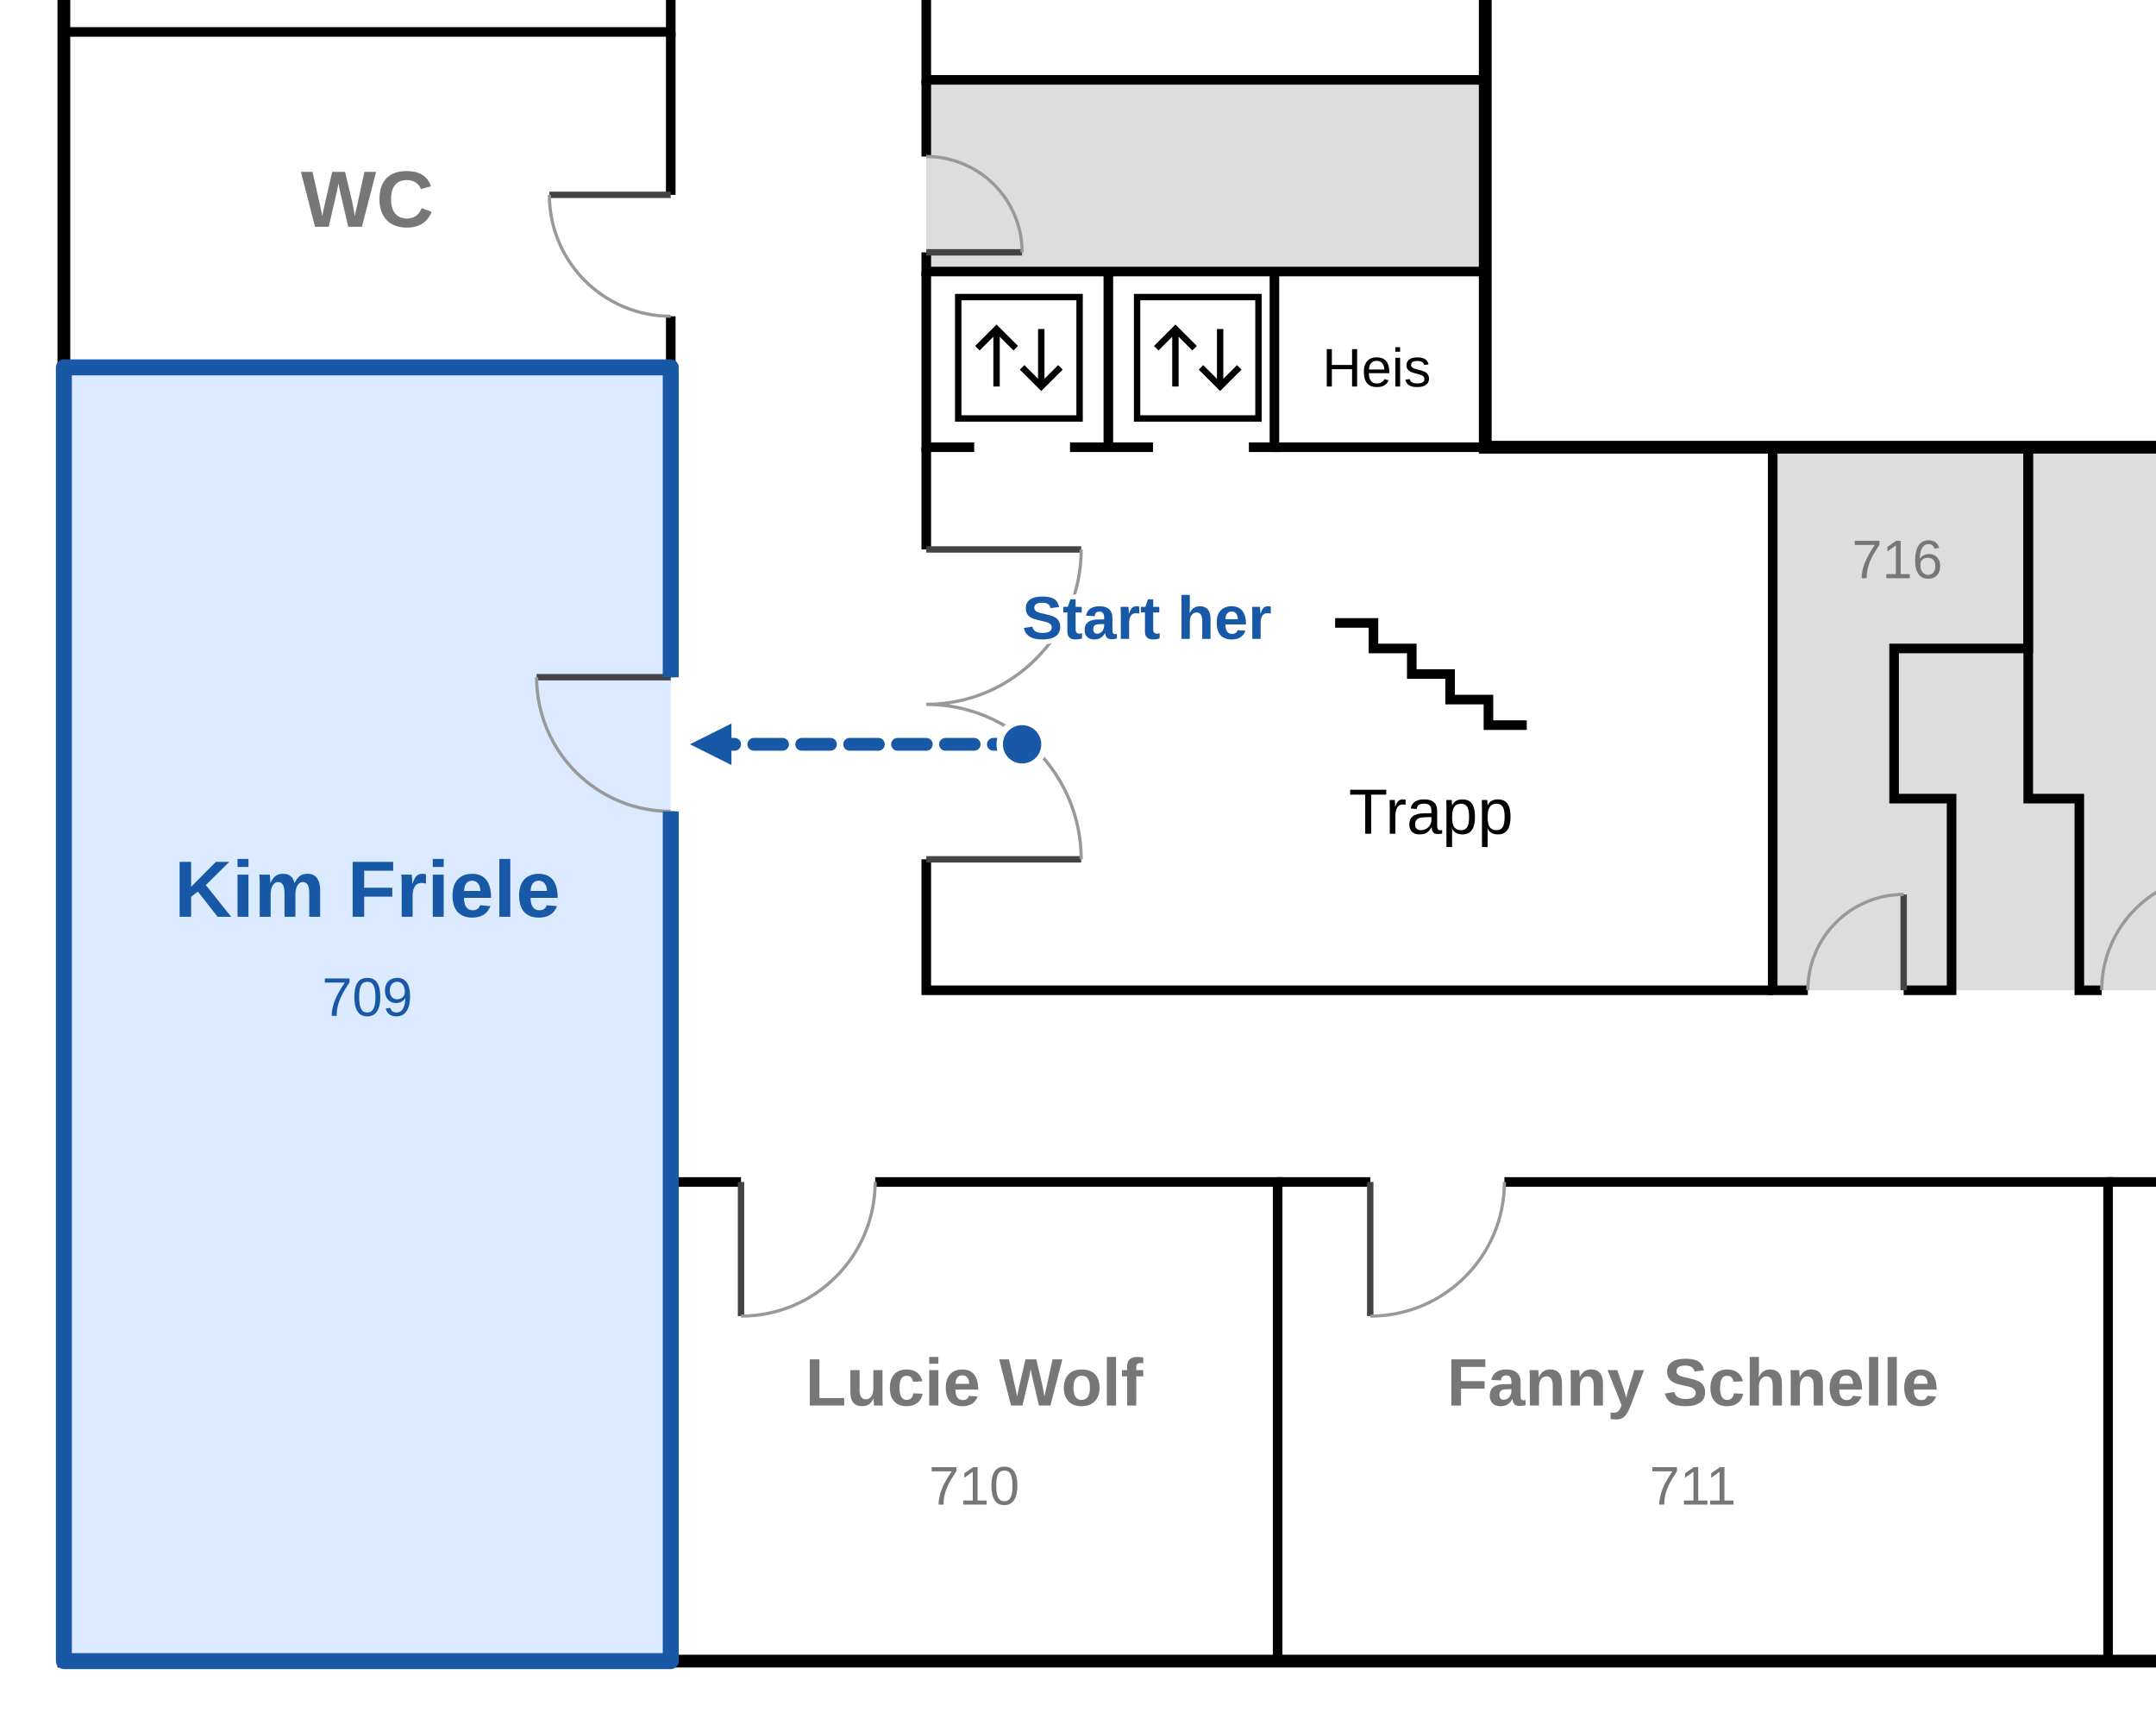
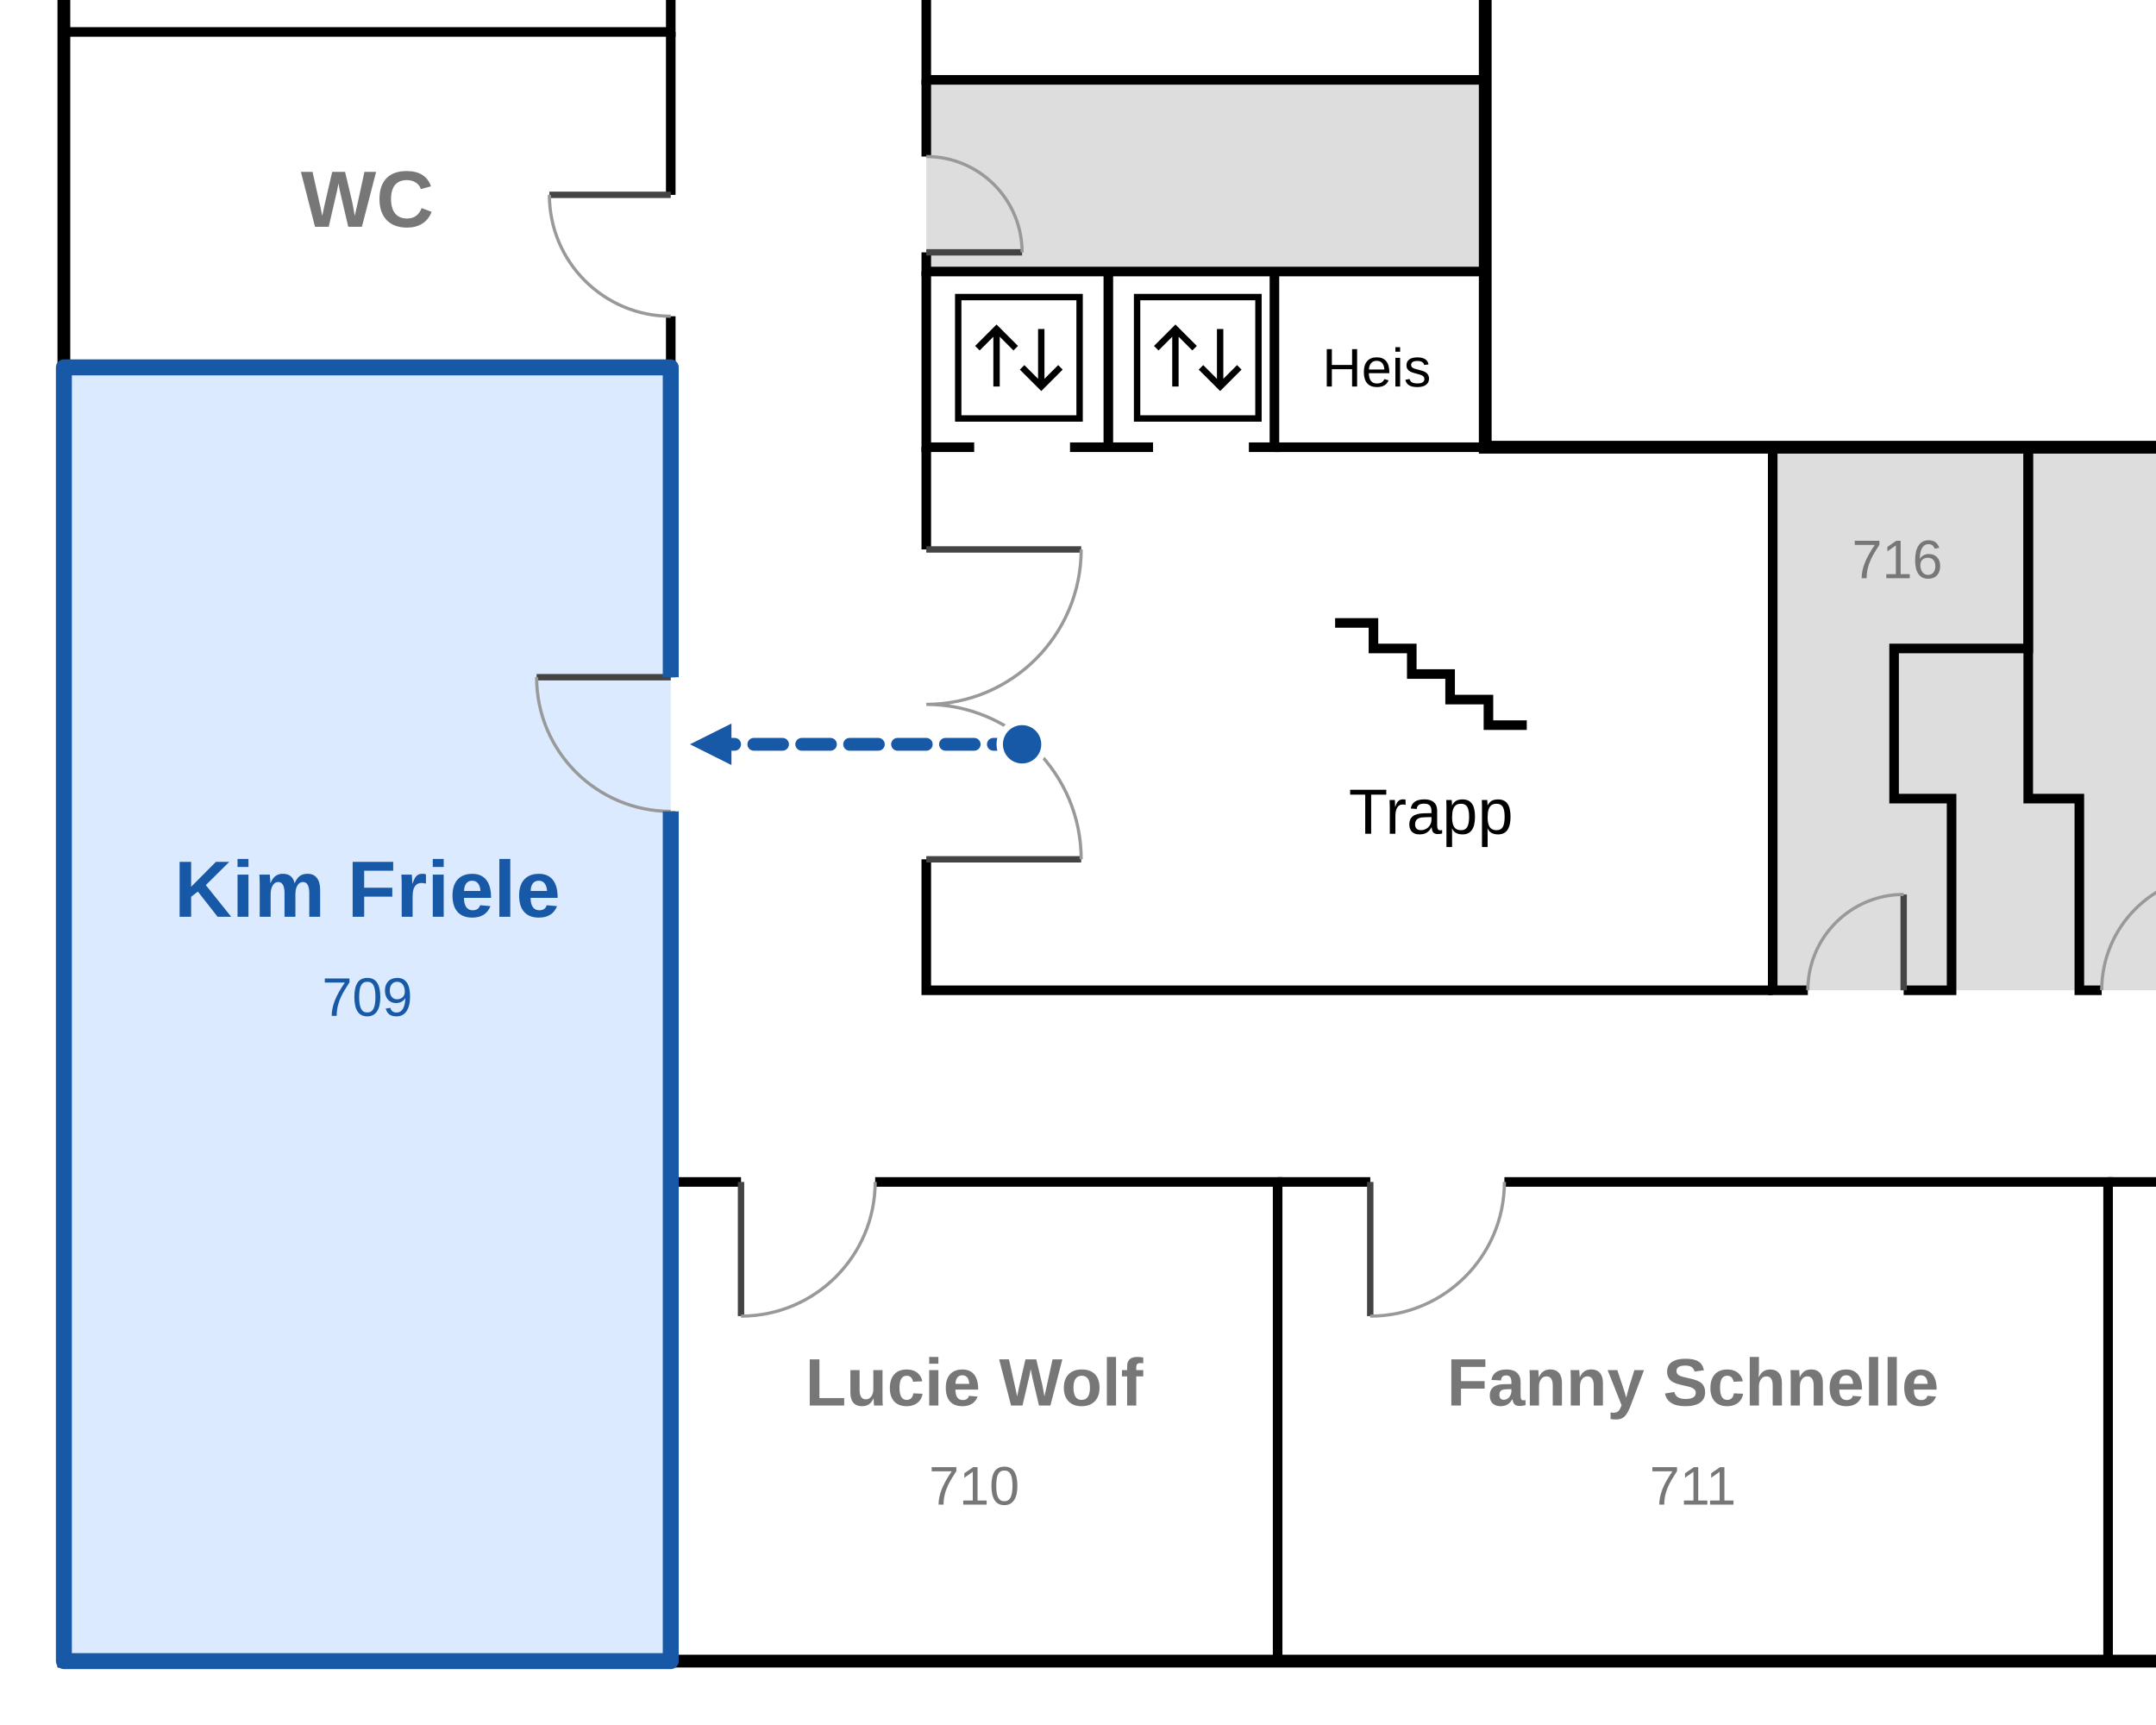
<svg xmlns="http://www.w3.org/2000/svg" xmlns:xlink="http://www.w3.org/1999/xlink" width="675" height="540" viewBox="0 110 675 540" role="img" aria-labelledby="room-709-map-title room-709-map-description" lang="nb">
  <defs>
    <g id="room-709-stair-symbol" fill="none" stroke="black" stroke-width="3">
      <path d="M 0,0 H 12 V 8 H 24 V 16 H 36 V 24 H 48 V 32 H 60" />
    </g>
    <g id="room-709-lift-symbol" fill="none" stroke="black" stroke-width="2">
      <rect width="38" height="38" />
      <path d="M 12,28 V 10 M 6,16 L 12,10 L 18,16                M 26,10 V 28 M 20,22 L 26,28 L 32,22" />
    </g>
    <clipPath id="room-709-map-crop">
      <rect x="0" y="110" width="675" height="540" />
    </clipPath>
    <marker id="room-709-route-arrow" markerUnits="userSpaceOnUse" markerWidth="13" markerHeight="13" viewBox="0 0 13 13" refX="12" refY="6.5" orient="auto">
      <path d="M 0,0 L 13,6.5 L 0,13 Z" fill="#1759a6" />
    </marker>
  </defs>
  <rect x="0" y="110" width="675" height="540" fill="white" />
  <g clip-path="url(#room-709-map-crop)">
    <g font-family="Arial, Helvetica, sans-serif" fill="black" transform="translate(-30 -340)">
      <g id="room-709-service-room-fills" fill="#dddddd">
        <rect x="585" y="590" width="160" height="170" />
        <rect x="320" y="475" width="175" height="60" />
      </g>
      <g id="room-709-emergency-stairwell-fills" fill="#eeeeee">
        <rect x="320" y="110" width="175" height="80" />
        <rect x="1000" y="590" width="150" height="170" />
      </g>
      <rect id="room-709-destination-fill" x="50" y="565" width="190" height="405" fill="#dbeafe" />
      <path id="room-709-outer-walls" d="M 50,110 H 495 V 590 H 1150 V 970 H 50 Z" fill="none" stroke="black" stroke-width="4" />
      <g fill="none" stroke="black" stroke-width="3">
        <g id="room-709-room-707" data-room-number="707">
          <path d="M 240,110 V 268 M 240,310 V 460 H 50" />
        </g>
        <g id="room-709-room-706" data-room-number="706">
          <path d="M 495,190 H 320 V 268 M 320,310 V 345 H 495" />
        </g>
        <g id="room-709-room-705" data-room-number="705">
          <path d="M 320,345 V 388 M 320,430 V 475 H 495" />
        </g>
        <g id="room-709-room-710" data-room-number="710">
          <path d="M 240,970 V 820 H 262 M 304,820 H 430 V 970" />
        </g>
        <g id="room-709-room-711" data-room-number="711">
          <path d="M 430,820 H 459 M 501,820 H 690 V 970" />
        </g>
        <g id="room-709-room-712" data-room-number="712">
          <path d="M 690,820 H 810 M 852,820 H 950 V 970" />
        </g>
        <g id="room-709-room-713" data-room-number="713">
          <path d="M 950,820 H 978 M 1020,820 H 1150" />
        </g>
        <g id="room-709-room-714" data-room-number="714">
          <path d="M 745,590 V 760 H 793 M 835,760 H 1000 V 590" />
        </g>
        <g id="room-709-room-716" data-room-number="716">
          <path d="M 585,590 V 760 H 596 M 626,760 H 641 V 700                  H 623 V 653 H 665 V 590" />
        </g>
        <g id="room-709-room-709" data-room-number="709">
          <path d="M 240,565 V 662 M 240,704 V 820" />
        </g>
        <g id="room-709-wc-area">
          <path d="M 240,460 V 511 M 240,549 V 565 H 50" />
        </g>
        <g id="room-709-unlabelled-areas">
          <path d="M 320,475 V 499 M 320,529 V 535 H 495" />
          <path d="M 665,590 V 700 H 681 V 760 H 688 M 724,760 H 745" />
        </g>
        <g id="room-709-main-stairwell">
          <path d="M 429,590 H 585 M 320,590 V 622                  M 320,719 V 760 H 585" />
        </g>
        <g id="room-709-lift-area">
          <path d="M 320,535 V 590 H 335 M 365,590 H 391                  M 421,590 H 429 V 535 M 377,535 V 590" />
        </g>
        <g id="room-709-upper-stairwell">
          <path d="M 320,110 V 145 M 320,179 V 190" />
        </g>
        <g id="room-709-right-stairwell">
          <path d="M 1000,760 H 1079 M 1121,760 H 1150" />
        </g>
      </g>
      <g id="room-709-doors" fill="none">
        <g id="room-709-door-707" transform="translate(240 268) rotate(90)">
          <path d="M 0,0 V 42" stroke="#444444" stroke-width="2" />
          <path d="M 0,42 A 42,42 0 0 0 42,0" stroke="#999999" stroke-width="1" />
        </g>
        <g id="room-709-door-706" transform="translate(320 310) rotate(-90)">
          <path d="M 0,0 V 42" stroke="#444444" stroke-width="2" />
          <path d="M 0,42 A 42,42 0 0 0 42,0" stroke="#999999" stroke-width="1" />
        </g>
        <g id="room-709-door-705" transform="translate(320 430) rotate(-90)">
          <path d="M 0,0 V 42" stroke="#444444" stroke-width="2" />
          <path d="M 0,42 A 42,42 0 0 0 42,0" stroke="#999999" stroke-width="1" />
        </g>
        <g id="room-709-door-709-upper" transform="translate(240 662) rotate(90)">
          <path d="M 0,0 V 42" stroke="#444444" stroke-width="2" />
          <path d="M 0,42 A 42,42 0 0 0 42,0" stroke="#999999" stroke-width="1" />
        </g>
        <g id="room-709-door-wc" transform="translate(240 511) rotate(90)">
          <path d="M 0,0 V 38" stroke="#444444" stroke-width="2" />
          <path d="M 0,38 A 38,38 0 0 0 38,0" stroke="#999999" stroke-width="1" />
        </g>
        <g id="room-709-door-710" transform="translate(262 820) rotate(0)">
          <path d="M 0,0 V 42" stroke="#444444" stroke-width="2" />
          <path d="M 0,42 A 42,42 0 0 0 42,0" stroke="#999999" stroke-width="1" />
        </g>
        <g id="room-709-door-711" transform="translate(459 820) rotate(0)">
          <path d="M 0,0 V 42" stroke="#444444" stroke-width="2" />
          <path d="M 0,42 A 42,42 0 0 0 42,0" stroke="#999999" stroke-width="1" />
        </g>
        <g id="room-709-door-712" transform="translate(810 820) rotate(0)">
          <path d="M 0,0 V 42" stroke="#444444" stroke-width="2" />
          <path d="M 0,42 A 42,42 0 0 0 42,0" stroke="#999999" stroke-width="1" />
        </g>
        <g id="room-709-door-713" transform="translate(978 820) rotate(0)">
          <path d="M 0,0 V 42" stroke="#444444" stroke-width="2" />
          <path d="M 0,42 A 42,42 0 0 0 42,0" stroke="#999999" stroke-width="1" />
        </g>
        <g id="room-709-door-714-left" transform="translate(835 760) rotate(180)">
          <path d="M 0,0 V 42" stroke="#444444" stroke-width="2" />
          <path d="M 0,42 A 42,42 0 0 0 42,0" stroke="#999999" stroke-width="1" />
        </g>
        <g id="room-709-door-716" transform="translate(626 760) rotate(180)">
          <path d="M 0,0 V 30" stroke="#444444" stroke-width="2" />
          <path d="M 0,30 A 30,30 0 0 0 30,0" stroke="#999999" stroke-width="1" />
        </g>
        <g id="room-709-door-service-by-714" transform="translate(724 760) rotate(180)">
          <path d="M 0,0 V 36" stroke="#444444" stroke-width="2" />
          <path d="M 0,36 A 36,36 0 0 0 36,0" stroke="#999999" stroke-width="1" />
        </g>
        <g id="room-709-door-service-by-705" transform="translate(320 529) rotate(-90)">
          <path d="M 0,0 V 30" stroke="#444444" stroke-width="2" />
          <path d="M 0,30 A 30,30 0 0 0 30,0" stroke="#999999" stroke-width="1" />
        </g>
        <g id="room-709-door-upper-emergency" transform="translate(320 179) rotate(-90)">
          <path d="M 0,0 V 34" stroke="#444444" stroke-width="2" />
          <path d="M 0,34 A 34,34 0 0 0 34,0" stroke="#999999" stroke-width="1" />
        </g>
        <g id="room-709-door-right-emergency" transform="translate(1121 760) rotate(180)">
          <path d="M 0,0 V 42" stroke="#444444" stroke-width="2" />
          <path d="M 0,42 A 42,42 0 0 0 42,0" stroke="#999999" stroke-width="1" />
        </g>
        <g id="room-709-main-stairwell-double-door">
          <path d="M 320,622 H 368.5 M 320,719 H 368.5" stroke="#444444" stroke-width="2" />
          <path d="M 368.5,622 A 48.5,48.5 0 0 1 320,670.5 M 368.5,719 A 48.5,48.5 0 0 0 320,670.5" stroke="#999999" stroke-width="1" />
        </g>
      </g>
      <path id="room-709-destination-outline" d="M 240,662 V 565 H 50 V 970 H 240 V 704" fill="none" stroke="#1759a6" stroke-width="5" stroke-linejoin="round" />
      <g id="room-709-room-labels" font-size="21" text-anchor="middle" fill="#777777">
        <g id="room-709-label-707">
          <text x="145" y="266" font-weight="bold">
            <tspan x="145" dy="0">Torborg</tspan>
            <tspan x="145" dy="27">Nedraas</tspan>
          </text>
          <text x="145" y="324" font-size="17">707</text>
        </g>
        <g id="room-709-label-706">
          <text x="408" y="247" font-weight="bold">
            <tspan x="408" dy="0">Marie</tspan>
            <tspan x="408" dy="27">Monsen</tspan>
          </text>
          <text x="408" y="305" font-size="17">706</text>
        </g>
        <g id="room-709-label-705">
          <text x="408" y="385" font-weight="bold">
            <tspan x="408" dy="0">Amalie</tspan>
            <tspan x="408" dy="27">Hansen</tspan>
          </text>
          <text x="408" y="443" font-size="17">705</text>
        </g>
        <g id="room-709-label-709" fill="#1759a6" font-size="25">
          <text x="145" y="737" font-weight="bold">
            <tspan x="145" dy="0">Kim Friele</tspan>
          </text>
          <text x="145" y="768" font-size="17">709</text>
        </g>
        <g id="room-709-label-710">
          <text x="335" y="890" font-weight="bold">
            <tspan x="335" dy="0">Lucie Wolf</tspan>
          </text>
          <text x="335" y="921" font-size="17">710</text>
        </g>
        <g id="room-709-label-711">
          <text x="560" y="890" font-weight="bold">
            <tspan x="560" dy="0">Fanny Schnelle</tspan>
          </text>
          <text x="560" y="921" font-size="17">711</text>
        </g>
        <g id="room-709-label-712">
          <text x="820" y="890" font-weight="bold">
            <tspan x="820" dy="0">Amalie Skram</tspan>
          </text>
          <text x="820" y="921" font-size="17">712</text>
        </g>
        <g id="room-709-label-713">
          <text x="1050" y="890" font-weight="bold">
            <tspan x="1050" dy="0">Anne Gullestad</tspan>
          </text>
          <text x="1050" y="921" font-size="17">713</text>
        </g>
        <g id="room-709-label-714">
          <text x="873" y="671" font-weight="bold">
            <tspan x="873" dy="0">Valborg Platou</tspan>
          </text>
          <text x="873" y="702" font-size="17">714</text>
        </g>
        <text id="room-709-label-716" x="624" y="631" font-size="17" fill="#777777">716</text>
        <text id="room-709-label-wc" x="145" y="521" font-size="25" font-weight="bold">WC</text>
      </g>
      <g id="room-709-stairs-and-lifts" font-size="20" text-anchor="middle">
        <g id="room-709-upper-emergency-exit" opacity="0.55">
          <use xlink:href="#room-709-stair-symbol" x="379" y="121" />
          <text x="408" y="179" font-size="17">Nødutgang</text>
        </g>
        <use xlink:href="#room-709-lift-symbol" x="330" y="543" />
        <use xlink:href="#room-709-lift-symbol" x="386" y="543" />
        <text x="461" y="571" font-size="17">Heis</text>
        <use xlink:href="#room-709-stair-symbol" x="448" y="645" />
        <text x="478" y="711">Trapp</text>
        <g id="room-709-right-emergency-exit" opacity="0.55">
          <use xlink:href="#room-709-stair-symbol" x="1045" y="625" />
          <text x="1075" y="698" font-size="17">Nødutgang</text>
        </g>
      </g>
      <g id="room-709-route" fill="none" stroke-linejoin="round" stroke-linecap="round">
        <path d="M 350,683 H 247" stroke="white" stroke-width="8" />
        <path d="M 350,683 H 247" stroke="#1759a6" stroke-width="4" stroke-dasharray="9 6" marker-end="url(#room-709-route-arrow)" />
        <circle cx="350" cy="683" r="7" fill="#1759a6" stroke="white" stroke-width="2" />
-         <text x="350" y="650" font-size="19" font-weight="bold" fill="#1759a6" stroke="white" stroke-width="3" paint-order="stroke fill">Start her</text>
      </g>
    </g>
  </g>
</svg>
